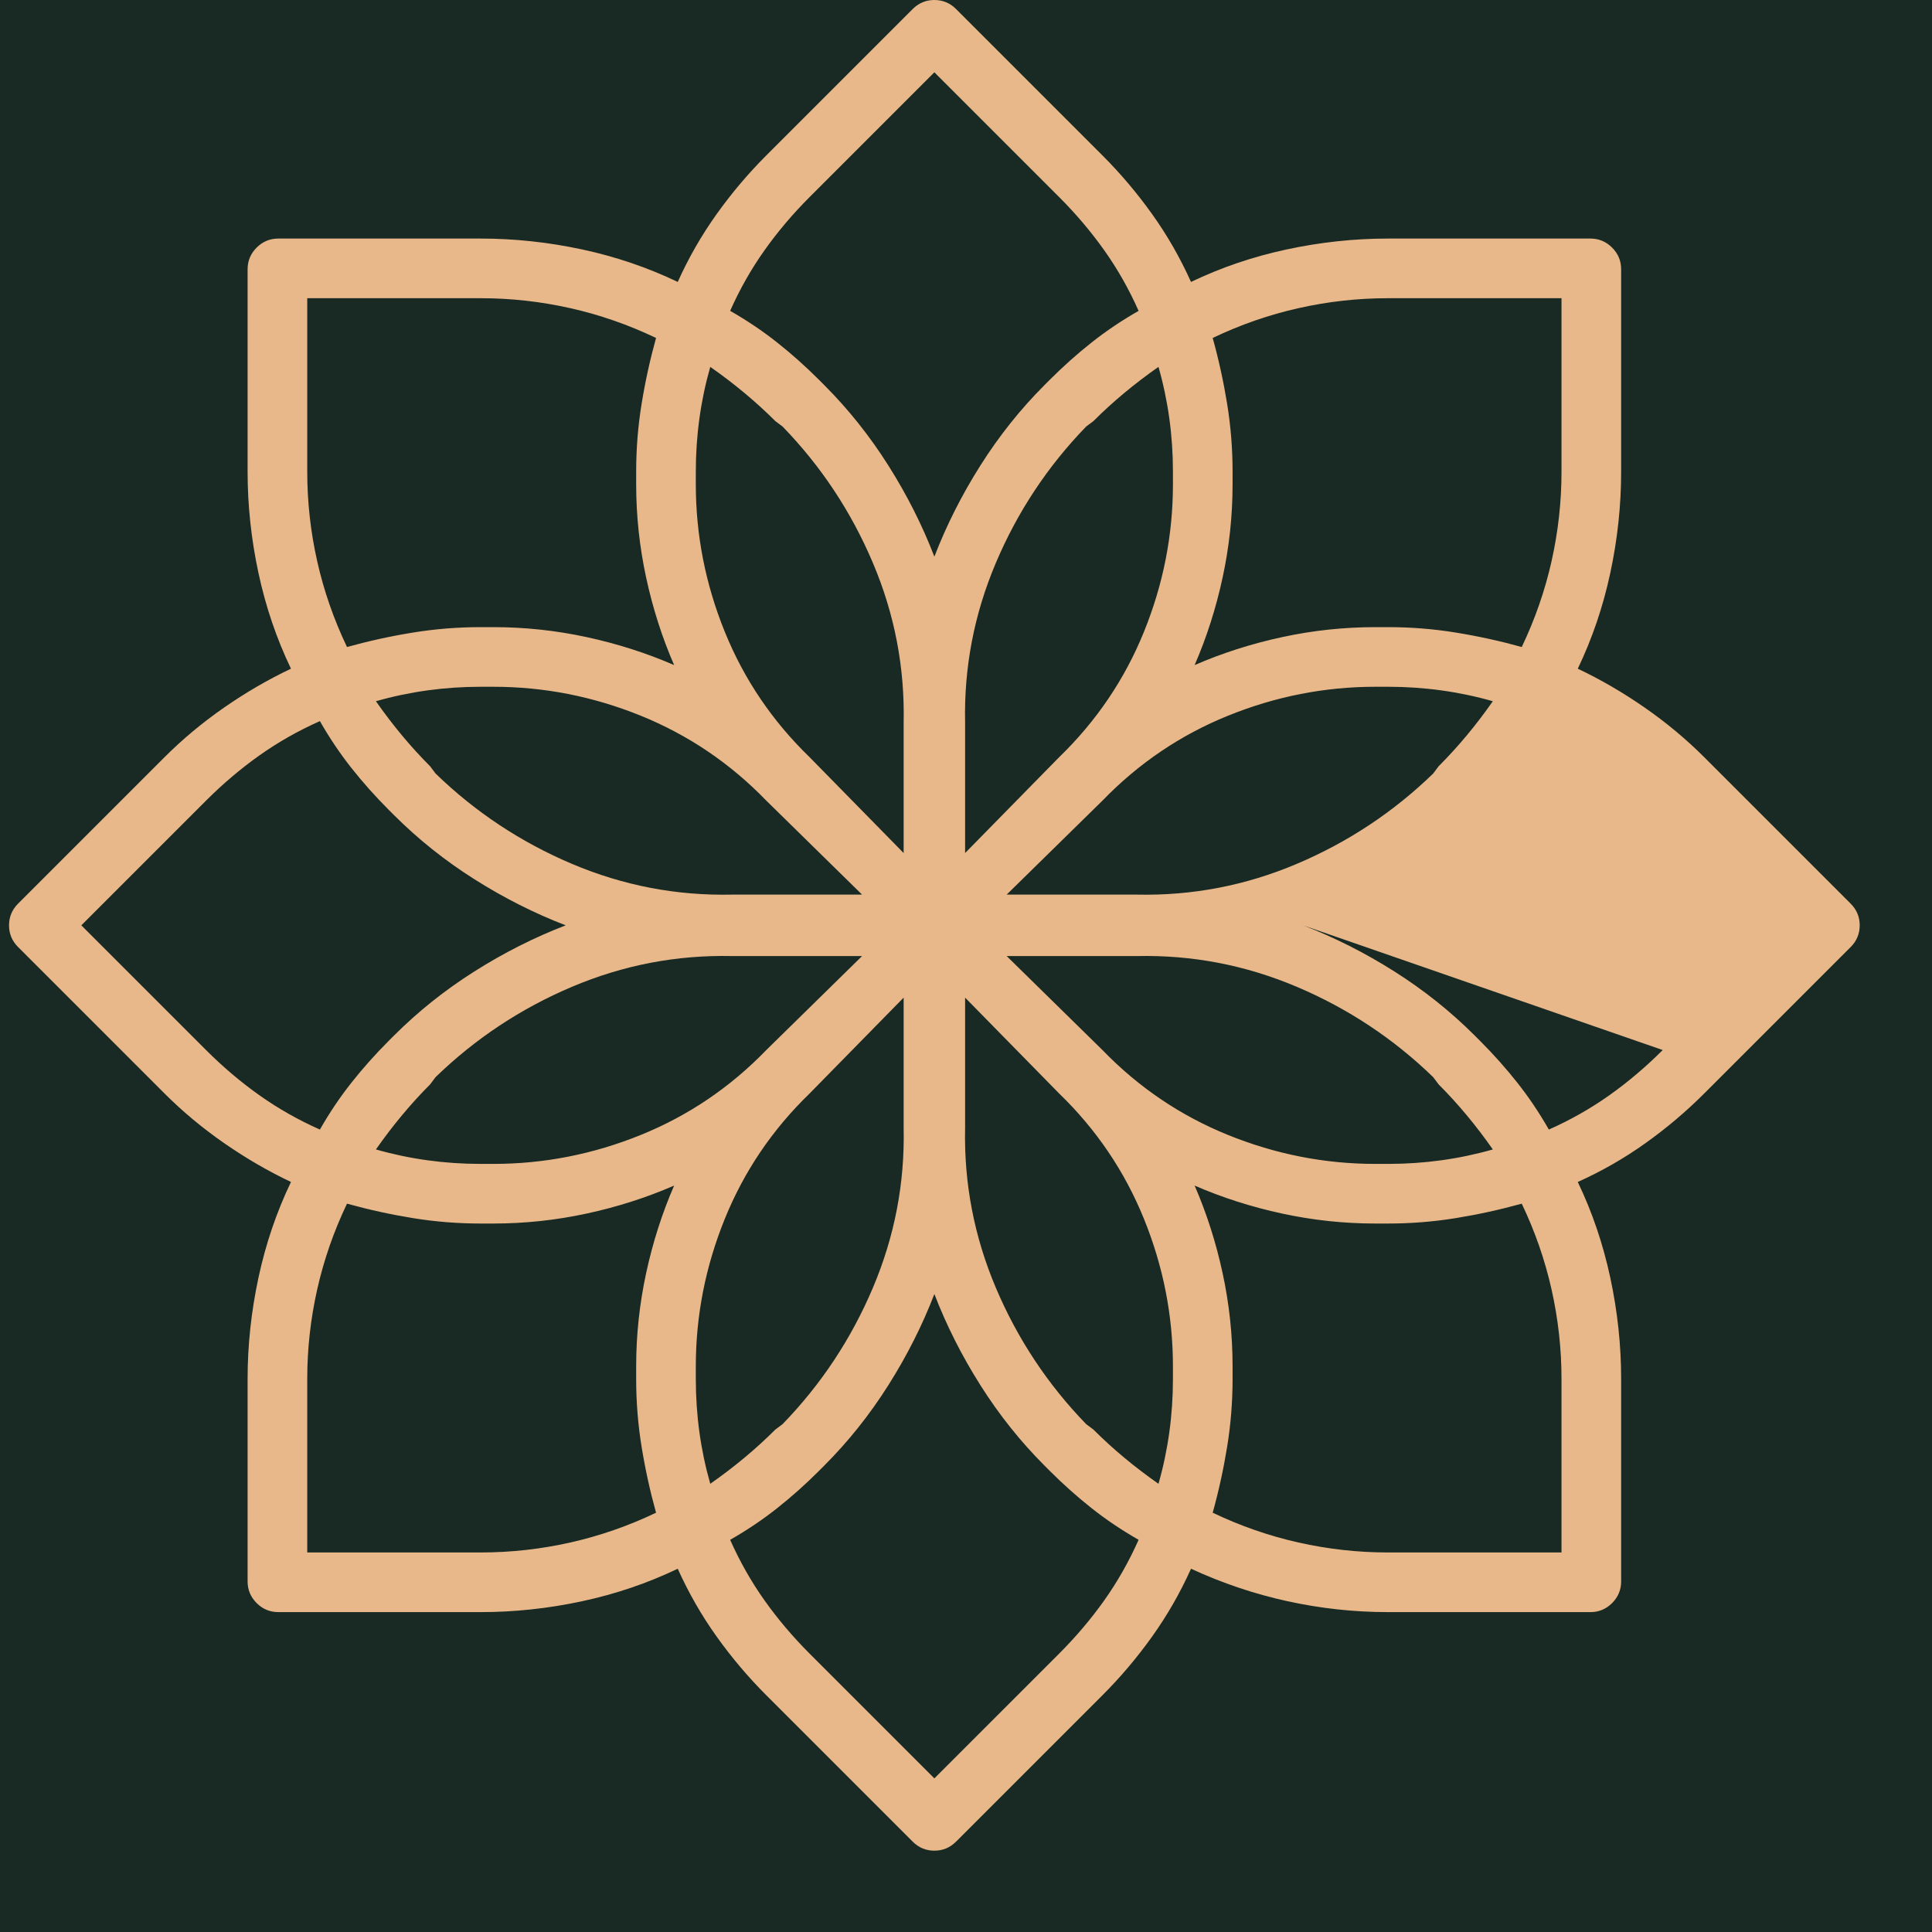
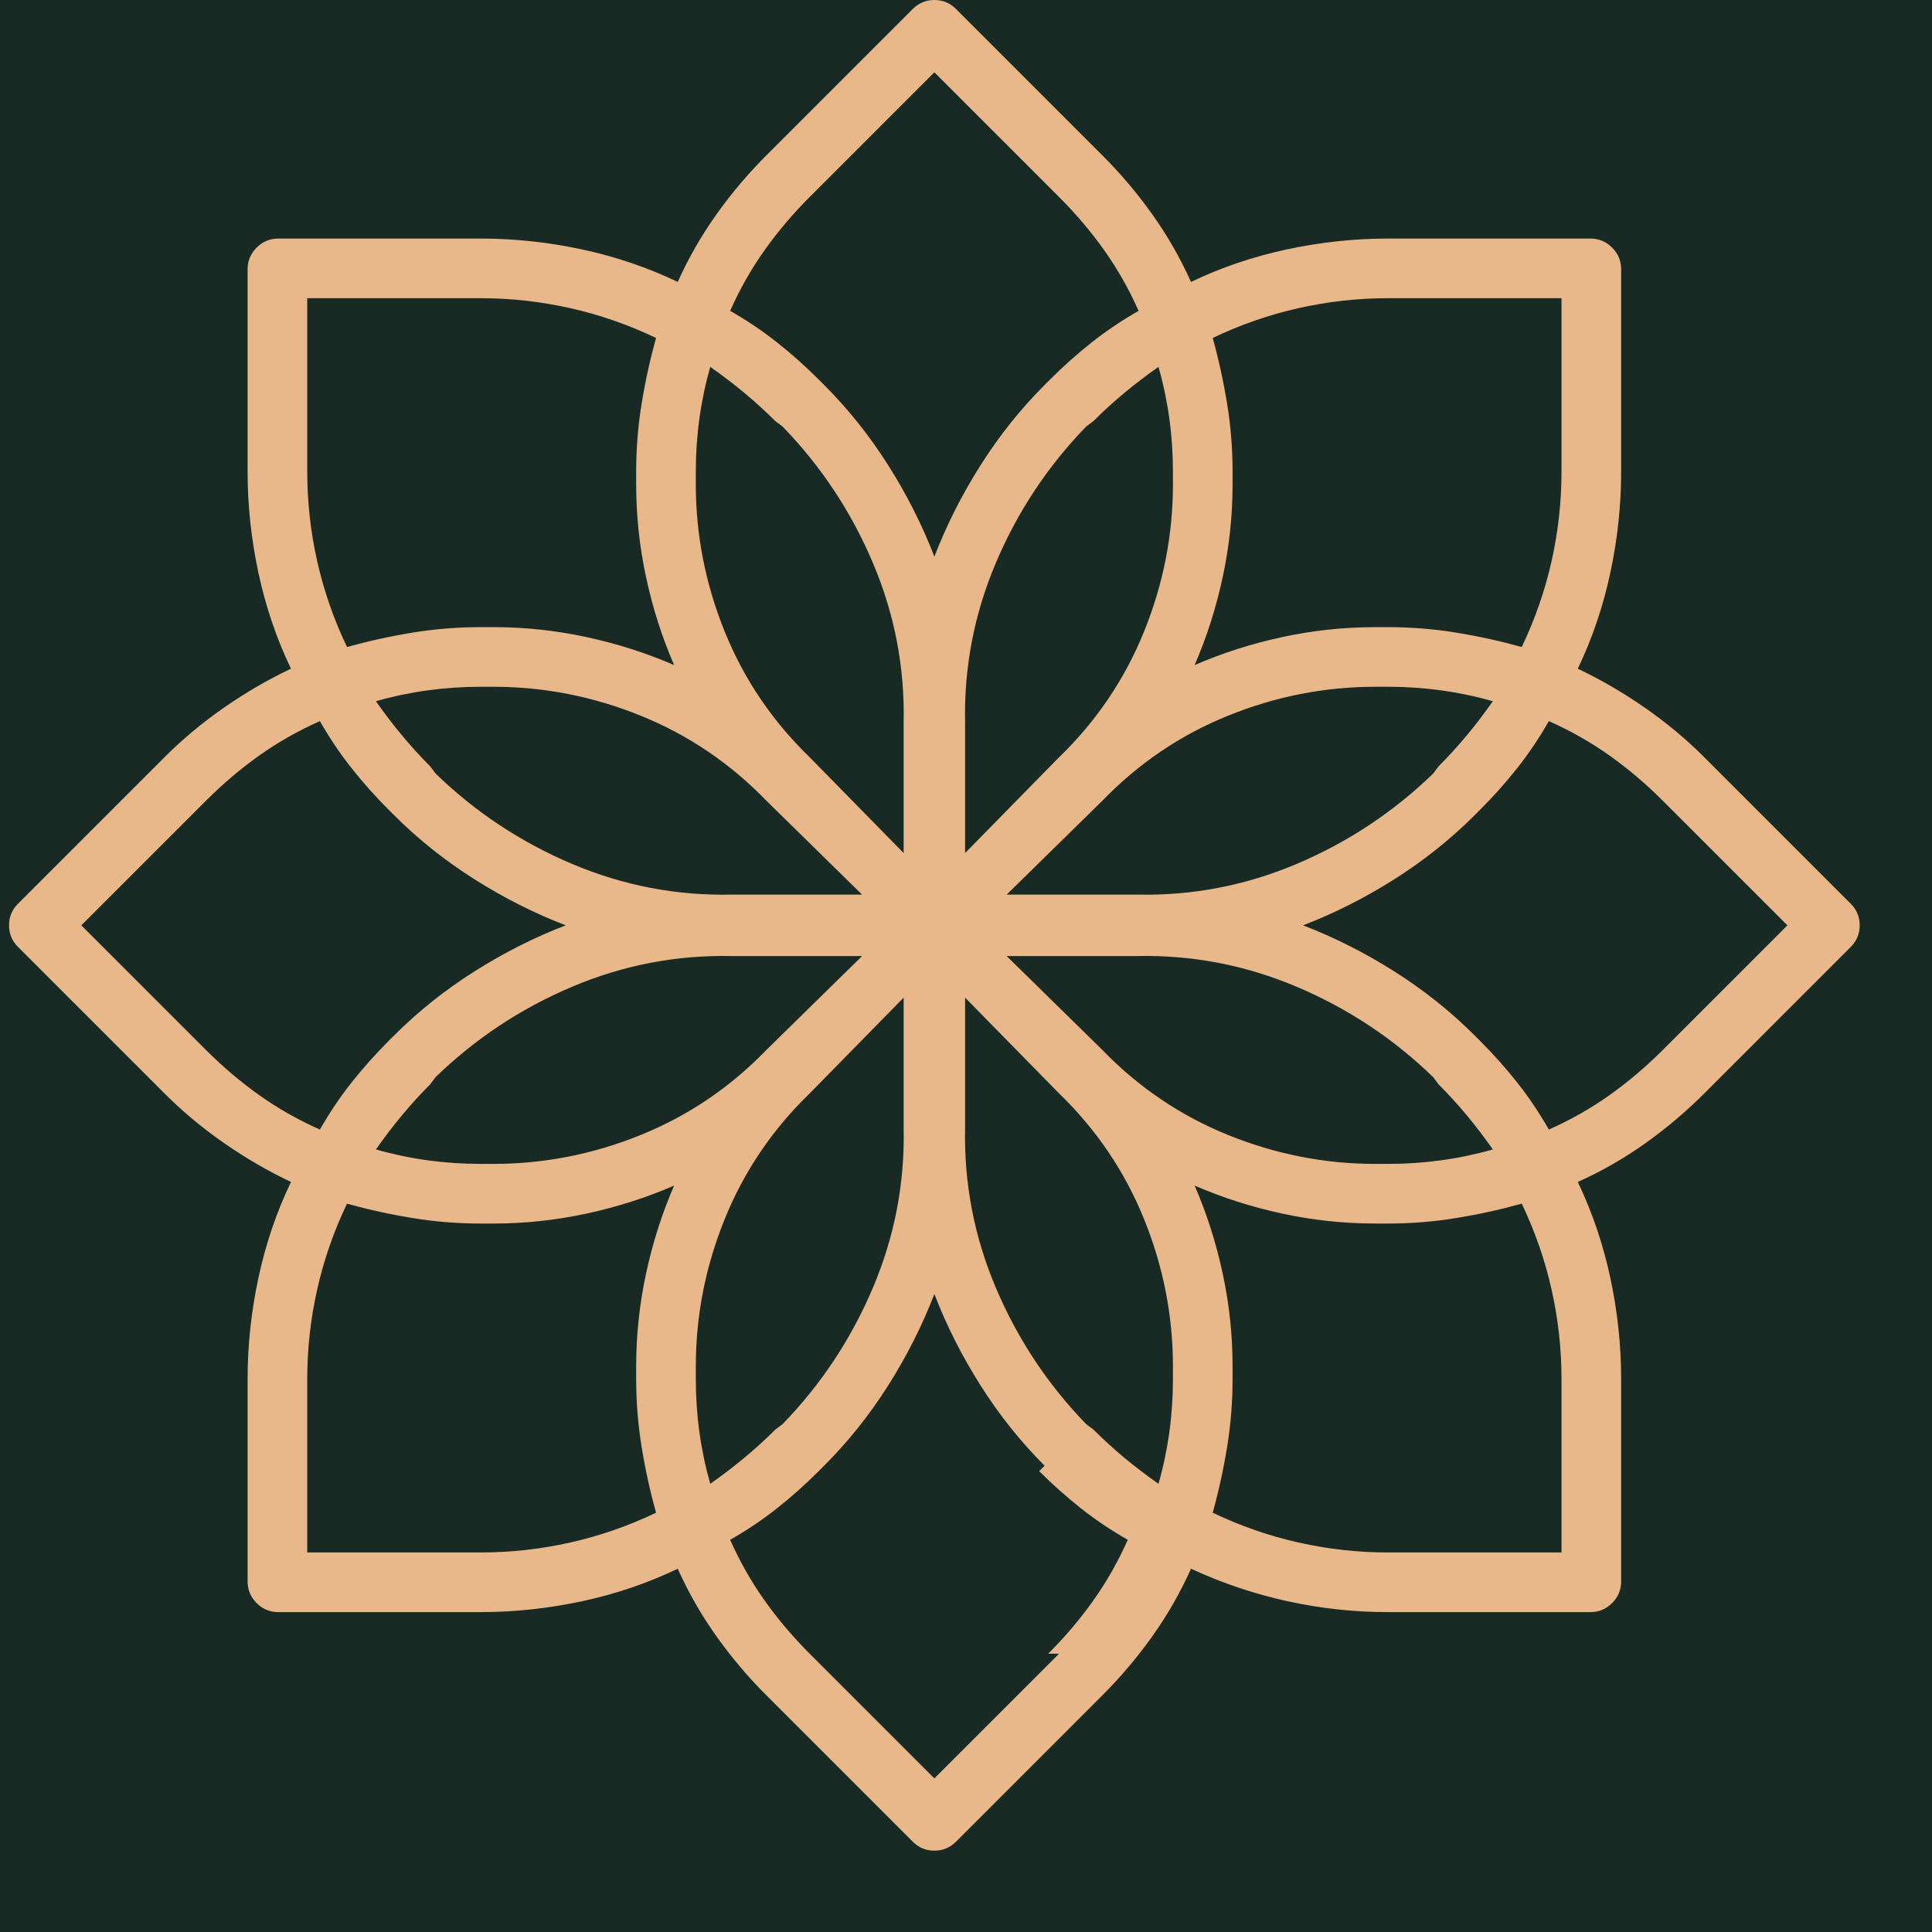
<svg xmlns="http://www.w3.org/2000/svg" viewBox="-5 0 1069 1069">
  <rect width="1069" height="1069" x="-5" y="0" fill="#182A23" />
  <g transform="translate(0,960) scale(1,-1)">
-     <path fill="#E9B88A" d="M1019 460l-81 81q-15 15 -33 27.5t-37 21.5q12 25 18 53t6 56v112q0 7 -5 12t-12 5h-112q-28 0 -56 -6t-53 -18q-9 20 -21.5 37.5t-27.5 32.5l-81 81q-5 5 -12 5t-12 -5l-81 -81q-15 -15 -27.5 -32.5t-21.5 -37.5q-25 12 -53 18t-56 6h-112q-7 0 -12 -5t-5 -12v-112 q0 -28 6 -56t18 -53q-19 -9 -37 -21.5t-33 -27.5l-81 -81q-5 -5 -5 -12t5 -12l81 -81q15 -15 33 -27.5t37 -21.5q-12 -25 -18 -53t-6 -56v-112q0 -7 5 -12t12 -5h112q28 0 56 6t53 18q9 -20 21.5 -37.5t27.5 -32.5l81 -81q5 -5 12 -5t12 5l81 81q15 15 27.5 32.5t21.5 37.5 q26 -12 53.5 -18t55.5 -6h112q7 0 12 5t5 12v112q0 28 -6 56t-18 53q20 9 37.5 21.5t32.5 27.5l81 81q5 5 5 12t-5 12v0zM666 773q23 11 47.5 16.5t49.5 5.5h96v-96q0 -25 -5.5 -49.5t-16.5 -47.5q-18 5 -36.5 8t-37.5 3h-7q-26 0 -51.5 -5.5t-48.5 -15.5q10 23 15.5 48.5 t5.5 51.5v7q0 19 -3 37.5t-8 36.5v0zM756 580h7q15 0 29.5 -2t28.5 -6q-7 -10 -14.5 -19t-15.5 -17l-3 -4q-33 -32 -75.5 -50t-88.5 -17h-72l53 52q30 31 69.5 47t81.5 16v0zM644 699v0v-7q0 -42 -16 -81.5t-47 -69.5l-52 -53v72q-1 46 17 88.5t50 75.5l4 3q8 8 17 15.5 t19 14.5q4 -14 6 -28.5t2 -29.5v0zM443 851l69 69l69 -69q14 -14 25 -29.5t19 -33.5q-14 -8 -26 -17.5t-23 -20.5l-3 -3q-20 -20 -35.5 -44.5t-25.5 -50.5q-10 26 -25.5 50.5t-35.5 44.5l-3 3q-11 11 -23 20.5t-26 17.5q8 18 19 33.5t25 29.5v0zM380 699q0 15 2 29.5t6 28.5 q10 -7 19 -14.5t17 -15.5l4 -3q32 -33 50 -75.5t17 -88.5v-72l-52 53q-31 30 -47 69.5t-16 81.5v7v0zM419 517l53 -52h-72q-46 -1 -88.5 17t-75.5 50l-3 4q-8 8 -15.5 17t-14.5 19q14 4 28.5 6t29.5 2h7q42 0 81.5 -16t69.5 -47v0zM165 795h96q25 0 49.5 -5.5t47.5 -16.5 q-5 -18 -8 -36.5t-3 -37.5v-7q0 -26 5.5 -51.5t15.5 -48.5q-23 10 -48.5 15.5t-51.5 5.5h-7q-19 0 -37.5 -3t-36.5 -8q-11 23 -16.5 47.5t-5.5 49.5v96v0zM109 379l-69 69l69 69q14 14 29.5 25t33.5 19q8 -14 17.5 -26t20.5 -23l3 -3q20 -20 44.5 -35.5t50.5 -25.5 q-26 -10 -50.5 -25.5t-44.5 -35.5l-3 -3q-11 -11 -20.5 -23t-17.5 -26q-18 8 -33.5 19t-29.5 25v0zM358 123q-23 -11 -47.5 -16.5t-49.5 -5.5h-96v96q0 25 5.5 49.5t16.5 47.5q18 -5 36.5 -8t37.5 -3h7q26 0 51.5 5.5t48.5 15.5q-10 -23 -15.5 -48.5t-5.5 -51.5v-7 q0 -19 3 -37.5t8 -36.5zM268 316h-7q-15 0 -29.5 2t-28.5 6q7 10 14.5 19t15.5 17l3 4q33 32 75.5 50t88.5 17h72l-53 -52q-30 -31 -69.5 -47t-81.5 -16v0zM380 197v7q0 42 16 81.5t47 69.5l52 53v-72q1 -46 -17 -88.5t-50 -75.5l-4 -3q-8 -8 -17 -15.5t-19 -14.5 q-4 14 -6 28.5t-2 29.5v0zM581 45l-69 -69l-69 69q-14 14 -25 29.5t-19 33.5q14 8 26 17.5t23 20.5l3 3q20 20 35.5 44.5t25.5 50.5q10 -26 25.5 -50.5t35.5 -44.5l3 -3q11 -11 23 -20.5t26 -17.5q-8 -18 -19 -33.5t-25 -29.5v0zM644 197q0 -15 -2 -29.5t-6 -28.5 q-10 7 -19 14.5t-17 15.5l-4 3q-32 33 -50 75.5t-17 88.5v72l52 -53q31 -30 47 -69.5t16 -81.5v-7v0zM605 379l-53 52h72q46 1 88.5 -17t75.5 -50l3 -4q8 -8 15.5 -17t14.5 -19q-14 -4 -28.5 -6t-29.5 -2h-7q-42 0 -81.5 16t-69.5 47v0zM859 101h-96q-25 0 -49.5 5.5 t-47.5 16.5q5 18 8 36.5t3 37.5v7q0 26 -5.5 51.5t-15.5 48.5q23 -10 48.5 -15.5t51.5 -5.5h7q19 0 37.5 3t36.5 8q11 -23 16.5 -47.5t5.5 -49.5v-96v0zM915 379q-14 -14 -29.5 -25t-33.5 -19q-8 14 -17.5 26t-20.5 23l-3 3q-20 20 -44.5 35.5t-50.5 25.5" />
+     <path fill="#E9B88A" d="M1019 460l-81 81q-15 15 -33 27.5t-37 21.5q12 25 18 53t6 56v112q0 7 -5 12t-12 5h-112q-28 0 -56 -6t-53 -18q-9 20 -21.5 37.5t-27.5 32.5l-81 81q-5 5 -12 5t-12 -5l-81 -81q-15 -15 -27.5 -32.5t-21.5 -37.5q-25 12 -53 18t-56 6h-112q-7 0 -12 -5t-5 -12v-112 q0 -28 6 -56t18 -53q-19 -9 -37 -21.5t-33 -27.5l-81 -81q-5 -5 -5 -12t5 -12l81 -81q15 -15 33 -27.5t37 -21.5q-12 -25 -18 -53t-6 -56v-112q0 -7 5 -12t12 -5h112q28 0 56 6t53 18q9 -20 21.5 -37.5t27.5 -32.5l81 -81q5 -5 12 -5t12 5l81 81q15 15 27.5 32.5t21.5 37.5 q26 -12 53.5 -18t55.5 -6h112q7 0 12 5t5 12v112q0 28 -6 56t-18 53q20 9 37.5 21.5t32.5 27.5l81 81q5 5 5 12t-5 12v0zM666 773q23 11 47.5 16.5t49.5 5.5h96v-96q0 -25 -5.5 -49.5t-16.5 -47.5q-18 5 -36.5 8t-37.5 3h-7q-26 0 -51.5 -5.5t-48.5 -15.5q10 23 15.5 48.5 t5.5 51.5v7q0 19 -3 37.5t-8 36.5v0zM756 580h7q15 0 29.5 -2t28.5 -6q-7 -10 -14.5 -19t-15.5 -17l-3 -4q-33 -32 -75.5 -50t-88.5 -17h-72l53 52q30 31 69.5 47t81.5 16v0zM644 699v0v-7q0 -42 -16 -81.5t-47 -69.5l-52 -53v72q-1 46 17 88.5t50 75.5l4 3q8 8 17 15.5 t19 14.5q4 -14 6 -28.5t2 -29.5v0zM443 851l69 69l69 -69q14 -14 25 -29.5t19 -33.5q-14 -8 -26 -17.5t-23 -20.5l-3 -3q-20 -20 -35.5 -44.5t-25.5 -50.5q-10 26 -25.5 50.5t-35.5 44.5l-3 3q-11 11 -23 20.5t-26 17.5q8 18 19 33.5t25 29.5v0zM380 699q0 15 2 29.5t6 28.5 q10 -7 19 -14.5t17 -15.5l4 -3q32 -33 50 -75.5t17 -88.5v-72l-52 53q-31 30 -47 69.5t-16 81.5v7v0zM419 517l53 -52h-72q-46 -1 -88.5 17t-75.5 50l-3 4q-8 8 -15.5 17t-14.5 19q14 4 28.5 6t29.5 2h7q42 0 81.5 -16t69.5 -47v0zM165 795h96q25 0 49.5 -5.5t47.5 -16.5 q-5 -18 -8 -36.5t-3 -37.5v-7q0 -26 5.5 -51.5t15.5 -48.5q-23 10 -48.5 15.5t-51.5 5.5h-7q-19 0 -37.5 -3t-36.5 -8q-11 23 -16.5 47.5t-5.5 49.5v96v0zM109 379l-69 69l69 69q14 14 29.5 25t33.5 19q8 -14 17.5 -26t20.5 -23l3 -3q20 -20 44.5 -35.5t50.5 -25.5 q-26 -10 -50.5 -25.5t-44.5 -35.5l-3 -3q-11 -11 -20.5 -23t-17.5 -26q-18 8 -33.5 19t-29.5 25v0zM358 123q-23 -11 -47.5 -16.5t-49.5 -5.5h-96v96q0 25 5.5 49.5t16.5 47.5q18 -5 36.5 -8t37.5 -3h7q26 0 51.5 5.5t48.5 15.5q-10 -23 -15.5 -48.5t-5.5 -51.5v-7 q0 -19 3 -37.5t8 -36.5zM268 316h-7q-15 0 -29.5 2t-28.5 6q7 10 14.5 19t15.5 17l3 4q33 32 75.5 50t88.5 17h72l-53 -52q-30 -31 -69.5 -47t-81.5 -16v0zM380 197v7q0 42 16 81.5t47 69.5l52 53v-72q1 -46 -17 -88.5t-50 -75.5l-4 -3q-8 -8 -17 -15.5t-19 -14.5 q-4 14 -6 28.5t-2 29.5v0zM581 45l-69 -69l-69 69q-14 14 -25 29.5t-19 33.5q14 8 26 17.5t23 20.5l3 3q20 20 35.5 44.5t25.5 50.5q10 -26 25.5 -50.5t35.5 -44.5l-3 -3q11 -11 23 -20.5t26 -17.5q-8 -18 -19 -33.5t-25 -29.5v0zM644 197q0 -15 -2 -29.5t-6 -28.5 q-10 7 -19 14.5t-17 15.5l-4 3q-32 33 -50 75.5t-17 88.5v72l52 -53q31 -30 47 -69.5t16 -81.5v-7v0zM605 379l-53 52h72q46 1 88.5 -17t75.5 -50l3 -4q8 -8 15.5 -17t14.5 -19q-14 -4 -28.5 -6t-29.5 -2h-7q-42 0 -81.5 16t-69.5 47v0zM859 101h-96q-25 0 -49.5 5.5 t-47.5 16.5q5 18 8 36.5t3 37.5v7q0 26 -5.5 51.5t-15.5 48.5q23 -10 48.5 -15.5t51.5 -5.5h7q19 0 37.5 3t36.5 8q11 -23 16.5 -47.5t5.5 -49.5v-96v0zM915 379q-14 -14 -29.5 -25t-33.5 -19q-8 14 -17.5 26t-20.5 23l-3 3q-20 20 -44.5 35.5t-50.5 25.5q26 10 50.5 25.5 t44.5 35.5l3 3q11 11 20.5 23t17.5 26q18 -8 33.5 -19t29.5 -25l69 -69l-69 -69v0z" />
  </g>
</svg>
